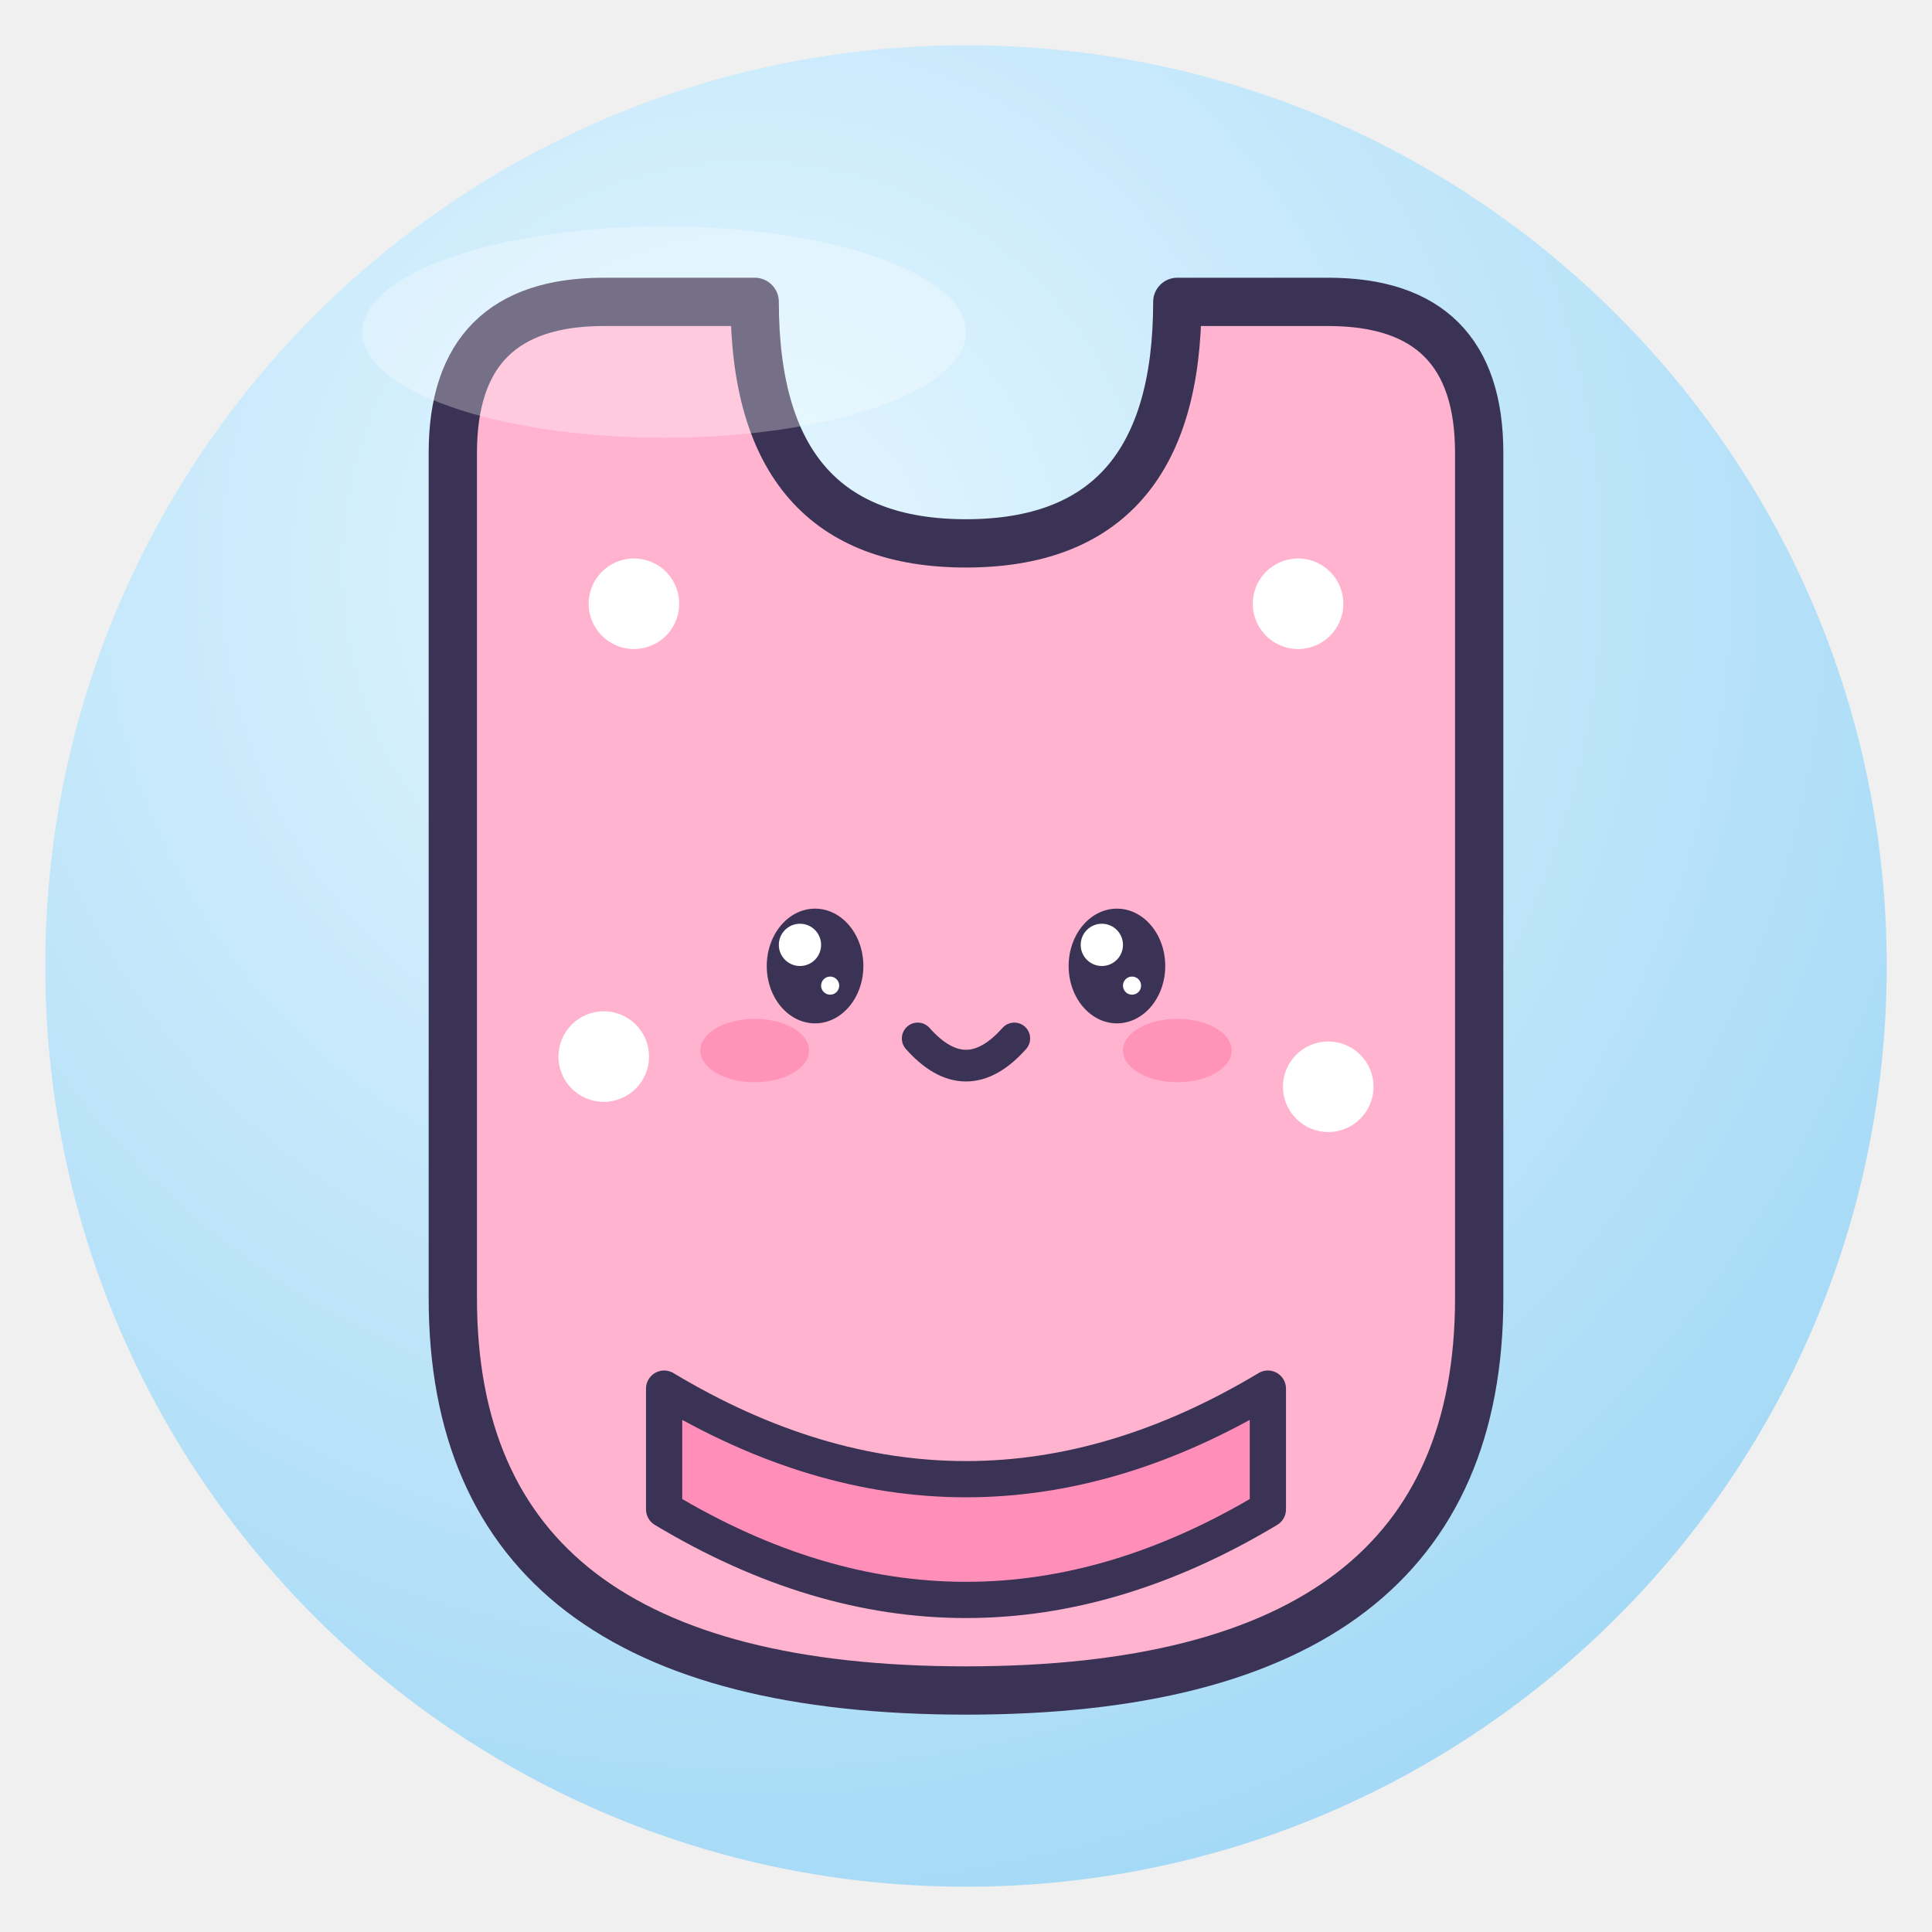
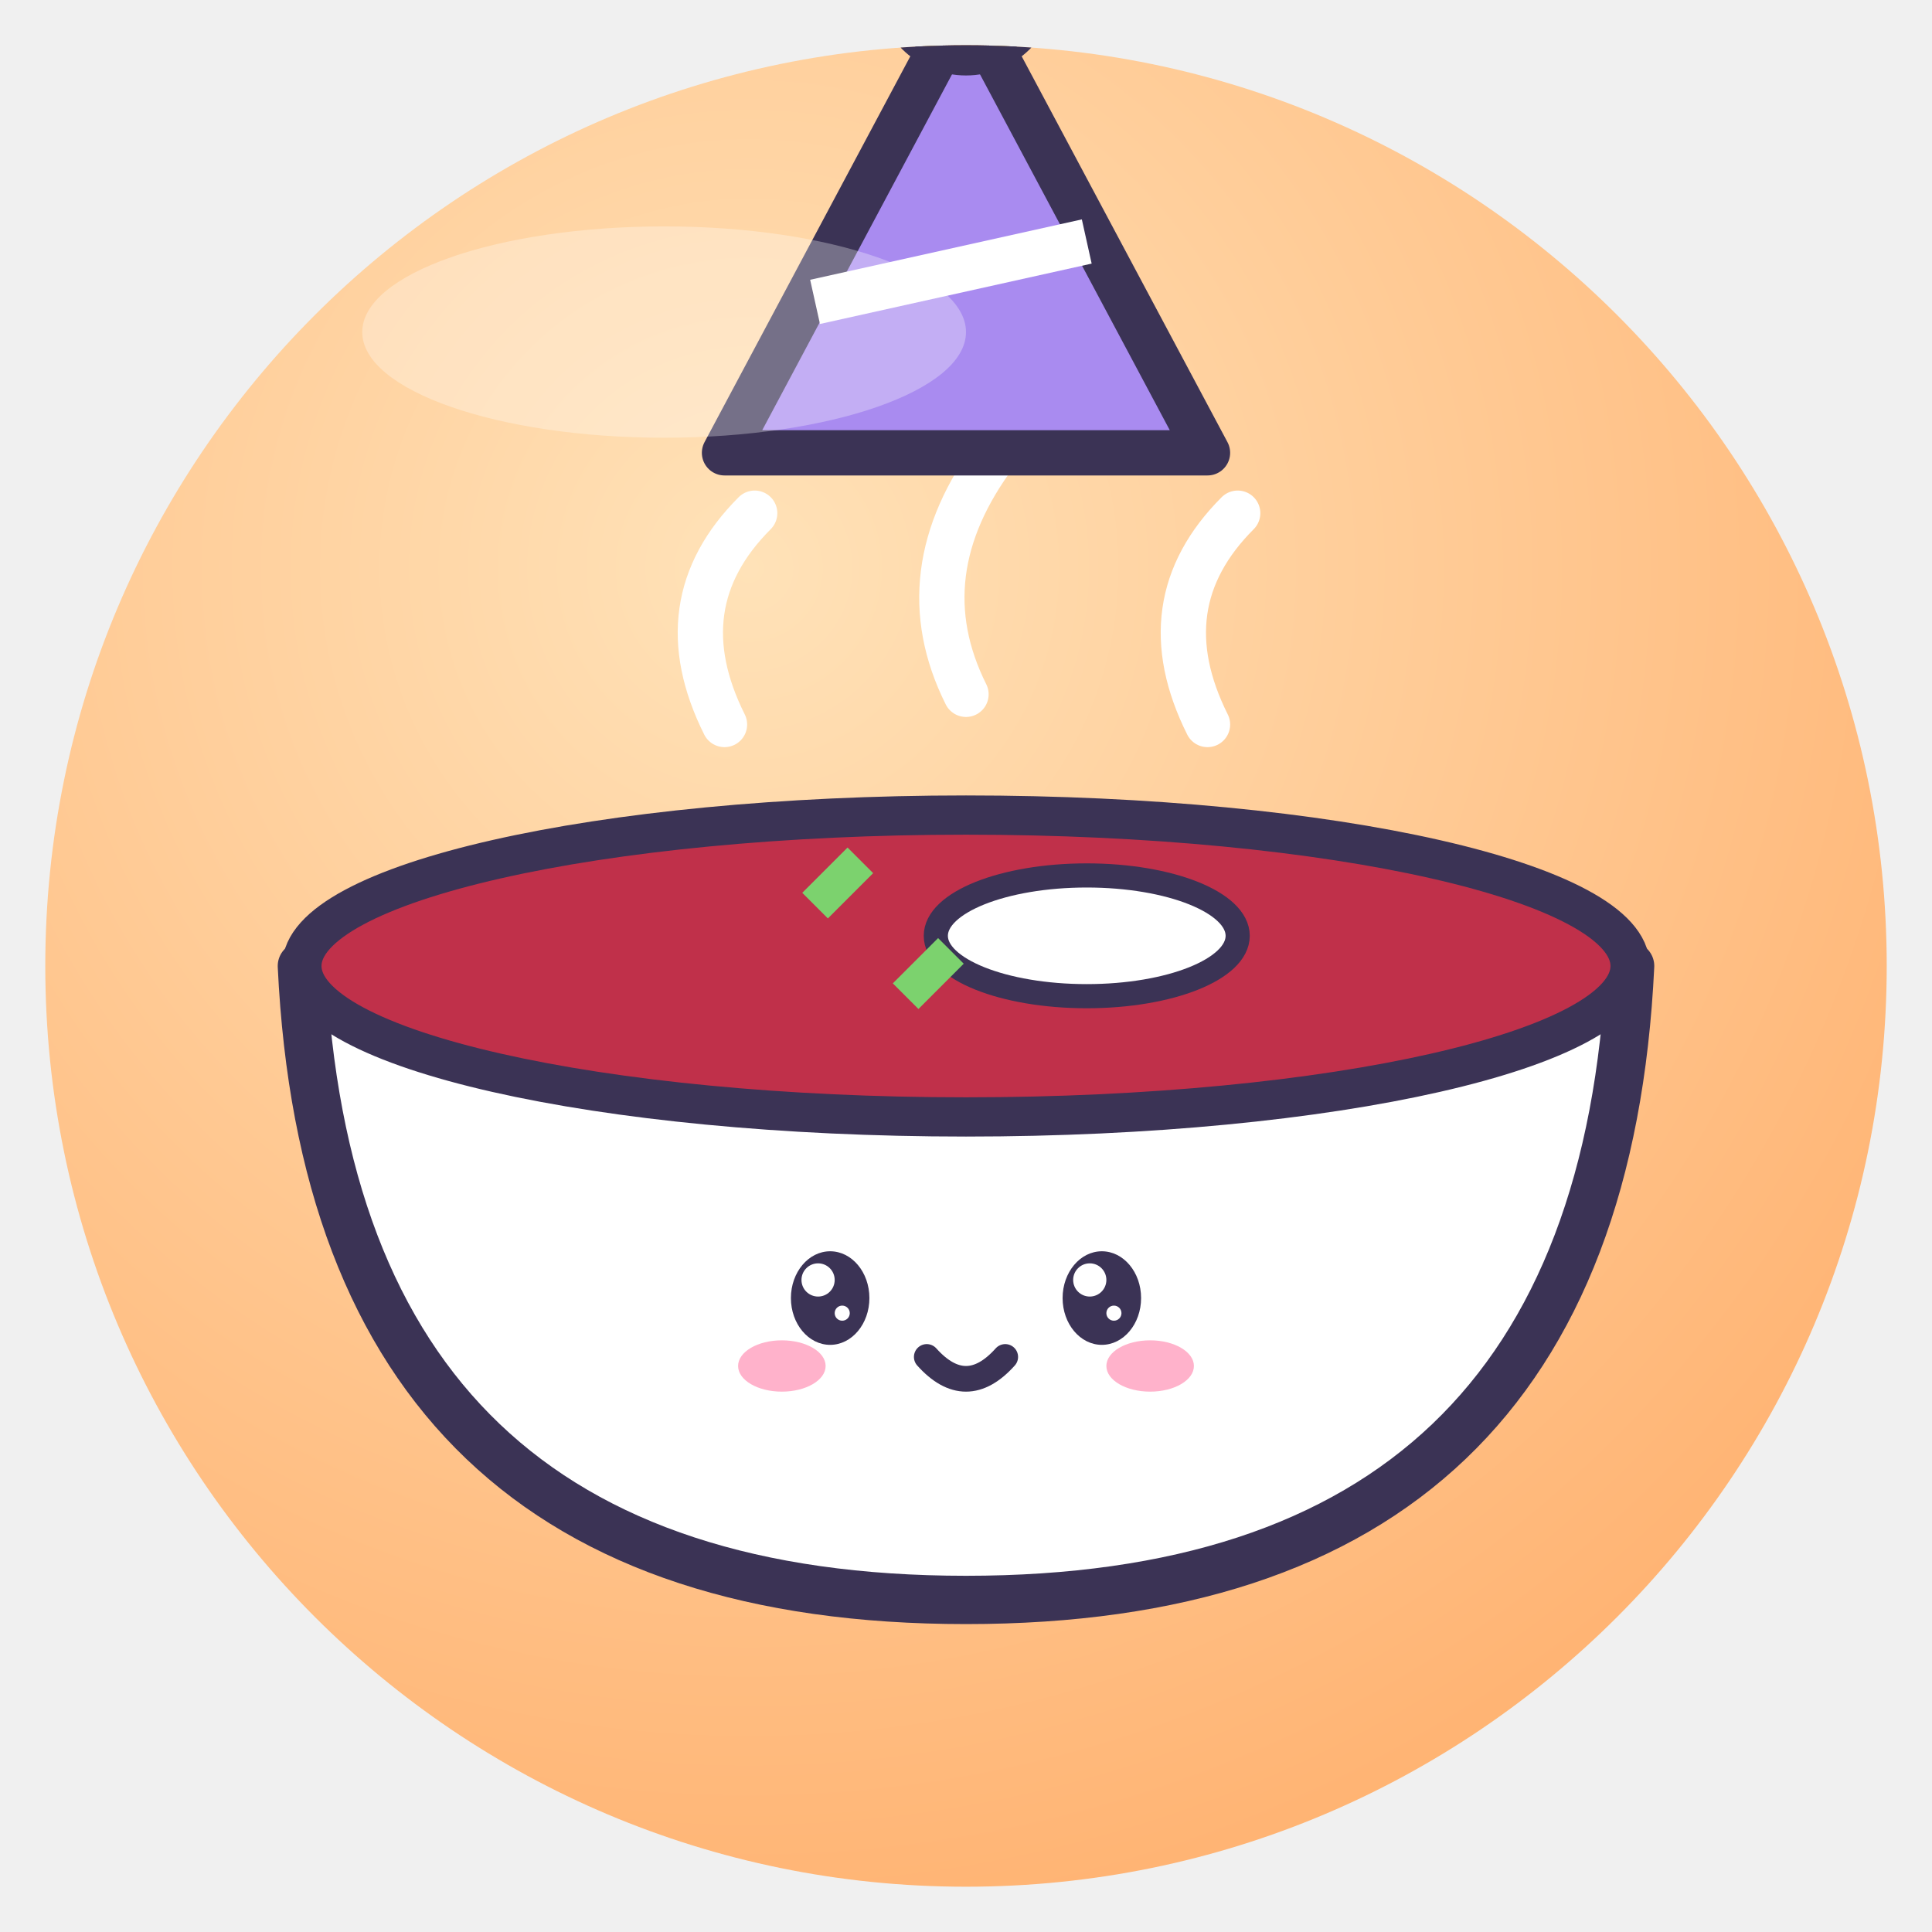
<svg xmlns="http://www.w3.org/2000/svg" viewBox="0 0 128 128" width="128" height="128">
  <defs>
    <radialGradient id="g" cx="38%" cy="28%" r="85%">
-       <stop offset="0" stop-color="#E4F6FF" />
-       <stop offset="1" stop-color="#9DD6F5" />
+       <stop offset="0" stop-color="#FFE2B8" />
+       <stop offset="1" stop-color="#FFAE6B" />
    </radialGradient>
    <clipPath id="c">
      <circle cx="64" cy="64" r="61" />
    </clipPath>
  </defs>
  <circle cx="64" cy="64" r="61" fill="url(#g)" />
  <g clip-path="url(#c)">
-     <path d="M30 30 Q30 20 40 20 H50 Q50 36 64 36 Q78 36 78 20 H88 Q98 20 98 30 V86 Q98 112 64 112 Q30 112 30 86Z" fill="#FFB3CF" stroke="#3B3355" stroke-width="3.2" stroke-linejoin="round" stroke-linecap="round" />
-     <path d="M44 92 Q64 104 84 92 V100 Q64 112 44 100Z" fill="#FF8FB8" stroke="#3B3355" stroke-linejoin="round" stroke-linecap="round" stroke-width="2.4" />
-     <circle cx="42" cy="40" r="3" fill="#fff" />
-     <circle cx="86" cy="40" r="3" fill="#fff" />
-     <circle cx="40" cy="70" r="3" fill="#fff" />
-     <circle cx="88" cy="72" r="3" fill="#fff" />
-     <ellipse cx="54" cy="64" rx="3.2" ry="3.8" fill="#3B3355" />
-     <circle cx="53.0" cy="62.6" r="1.4" fill="#fff" />
-     <circle cx="55.0" cy="65.3" r="0.6" fill="#fff" />
-     <ellipse cx="74" cy="64" rx="3.2" ry="3.8" fill="#3B3355" />
-     <circle cx="73.0" cy="62.6" r="1.4" fill="#fff" />
-     <circle cx="75.0" cy="65.3" r="0.6" fill="#fff" />
-     <ellipse cx="50.0" cy="69.6" rx="3.6" ry="2.1" fill="#FF7FA8" opacity=".6" />
-     <ellipse cx="78.0" cy="69.6" rx="3.6" ry="2.1" fill="#FF7FA8" opacity=".6" />
-     <path d="M60.8 68.8 Q64 72.4 67.2 68.8" fill="none" stroke="#3B3355" stroke-linejoin="round" stroke-linecap="round" stroke-width="2.1" />
+     <path d="M20 64 H108 Q106 106 64 106 Q22 106 20 64Z" fill="#fff" stroke="#3B3355" stroke-width="3.2" stroke-linejoin="round" stroke-linecap="round" />
+     <ellipse cx="64" cy="64" rx="44" ry="10" fill="#C0304A" stroke="#3B3355" stroke-linejoin="round" stroke-linecap="round" stroke-width="2.6" />
+     <ellipse cx="72" cy="62" rx="10" ry="4" fill="#fff" stroke="#3B3355" stroke-linejoin="round" stroke-linecap="round" stroke-width="1.6" />
+     <path d="M54 60 l3 -3 M60 66 l3 -3" stroke="#7CD26E" stroke-width="2.4" />
+     <path d="M48 48 Q44 40 50 34 M64 46 Q60 38 66 30 M80 48 Q76 40 82 34" fill="none" stroke="#fff" stroke-width="3" stroke-linecap="round" />
+     <ellipse cx="55" cy="86" rx="2.6" ry="3.1" fill="#3B3355" />
+     <circle cx="54.2" cy="84.8" r="1.1" fill="#fff" />
+     <circle cx="55.8" cy="87.0" r="0.5" fill="#fff" />
+     <ellipse cx="73" cy="86" rx="2.6" ry="3.1" fill="#3B3355" />
+     <circle cx="72.2" cy="84.8" r="1.1" fill="#fff" />
+     <circle cx="73.8" cy="87.0" r="0.5" fill="#fff" />
+     <ellipse cx="51.8" cy="90.5" rx="2.9" ry="1.7" fill="#FF7FA8" opacity=".6" />
+     <ellipse cx="76.2" cy="90.5" rx="2.9" ry="1.7" fill="#FF7FA8" opacity=".6" />
+     <path d="M61.4 89.9 Q64 92.8 66.6 89.9" fill="none" stroke="#3B3355" stroke-linejoin="round" stroke-linecap="round" stroke-width="1.7" />
+     <path d="M48 30 L64 0 L80 30Z" fill="#A98BF0" stroke="#3B3355" stroke-linejoin="round" stroke-linecap="round" stroke-width="3" />
+     <circle cx="64" cy="-1" r="5" fill="#FFD25E" stroke="#3B3355" stroke-linejoin="round" stroke-linecap="round" stroke-width="2" />
+     <path d="M54 20 L72 16" stroke="#fff" stroke-width="3" />
  </g>
  <ellipse cx="44" cy="22" rx="20" ry="7" fill="#fff" opacity=".3" />
</svg>
